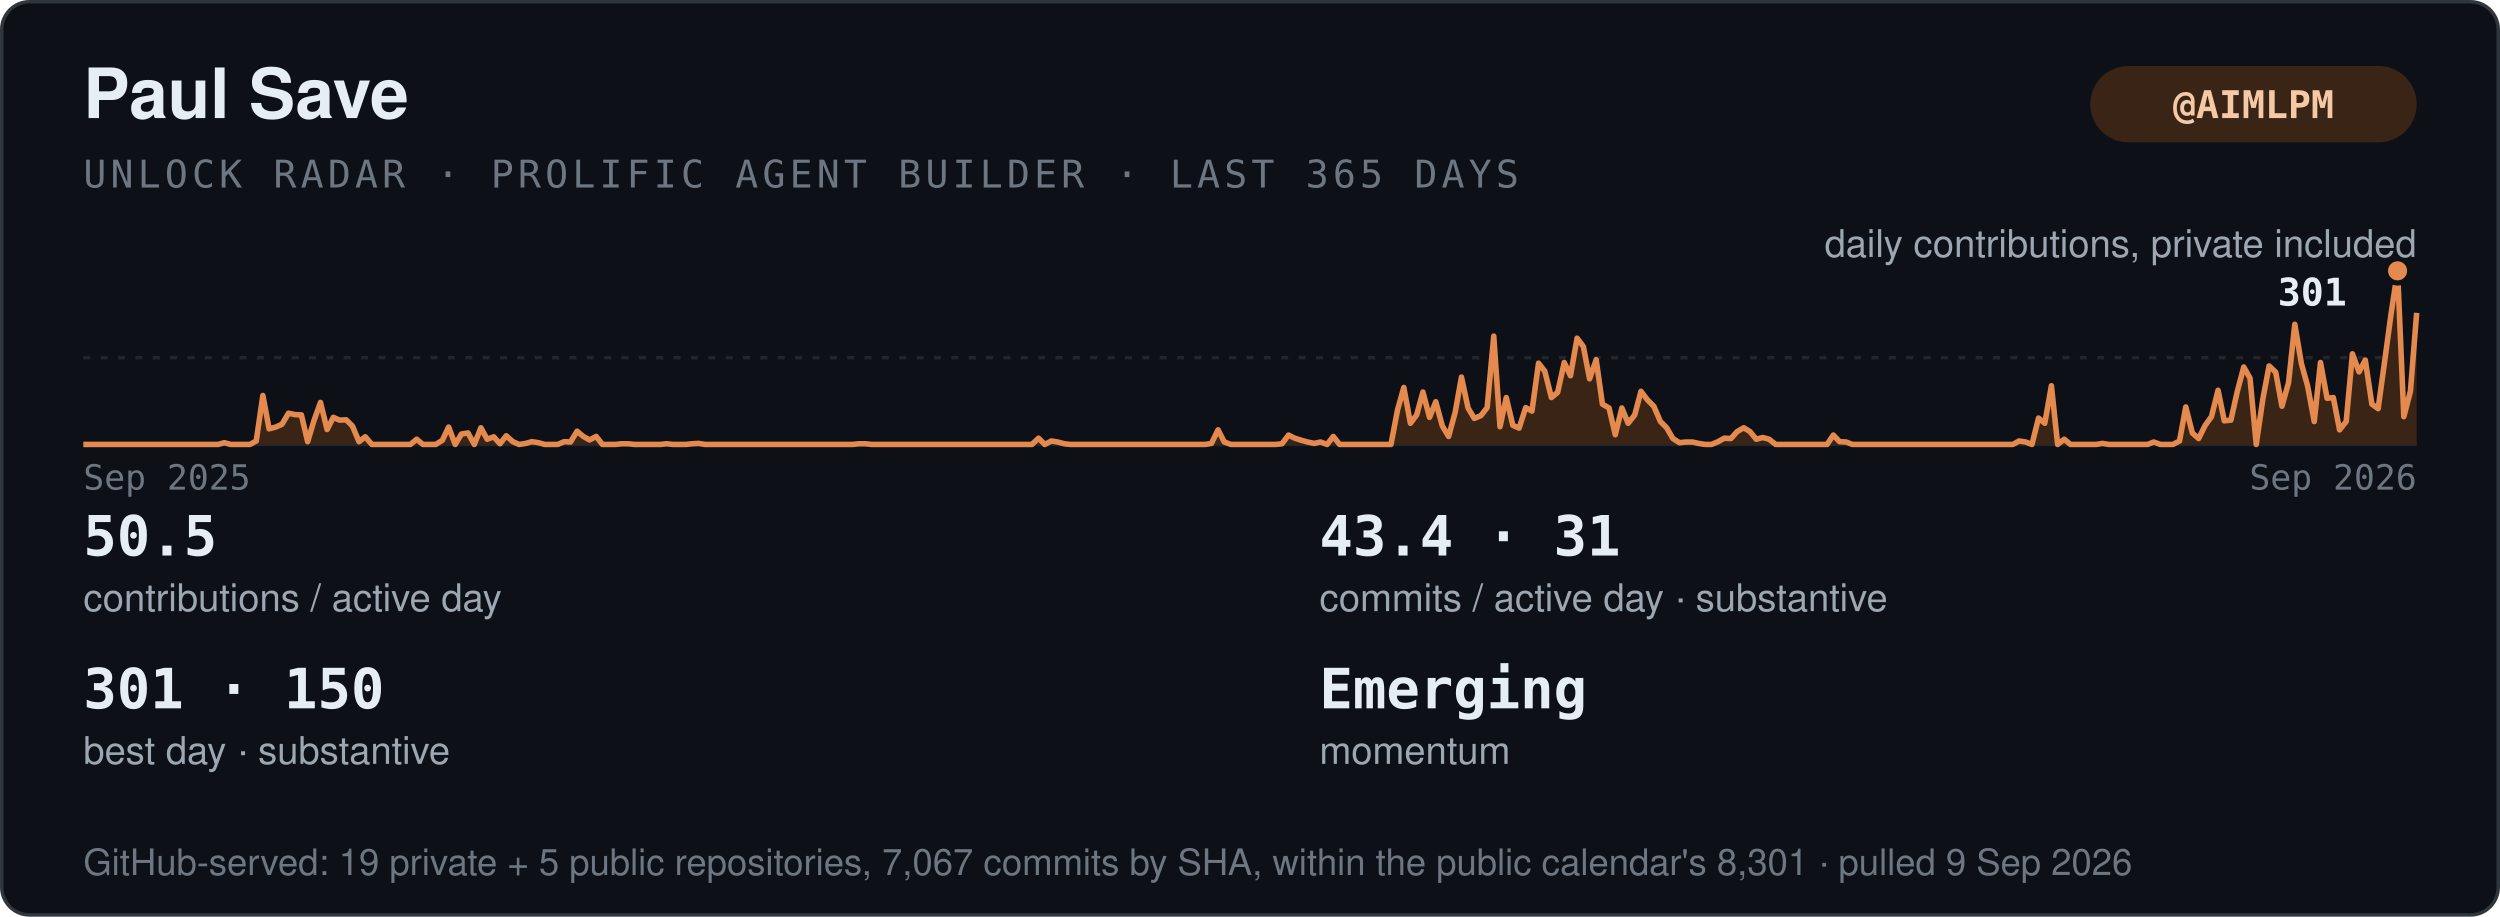
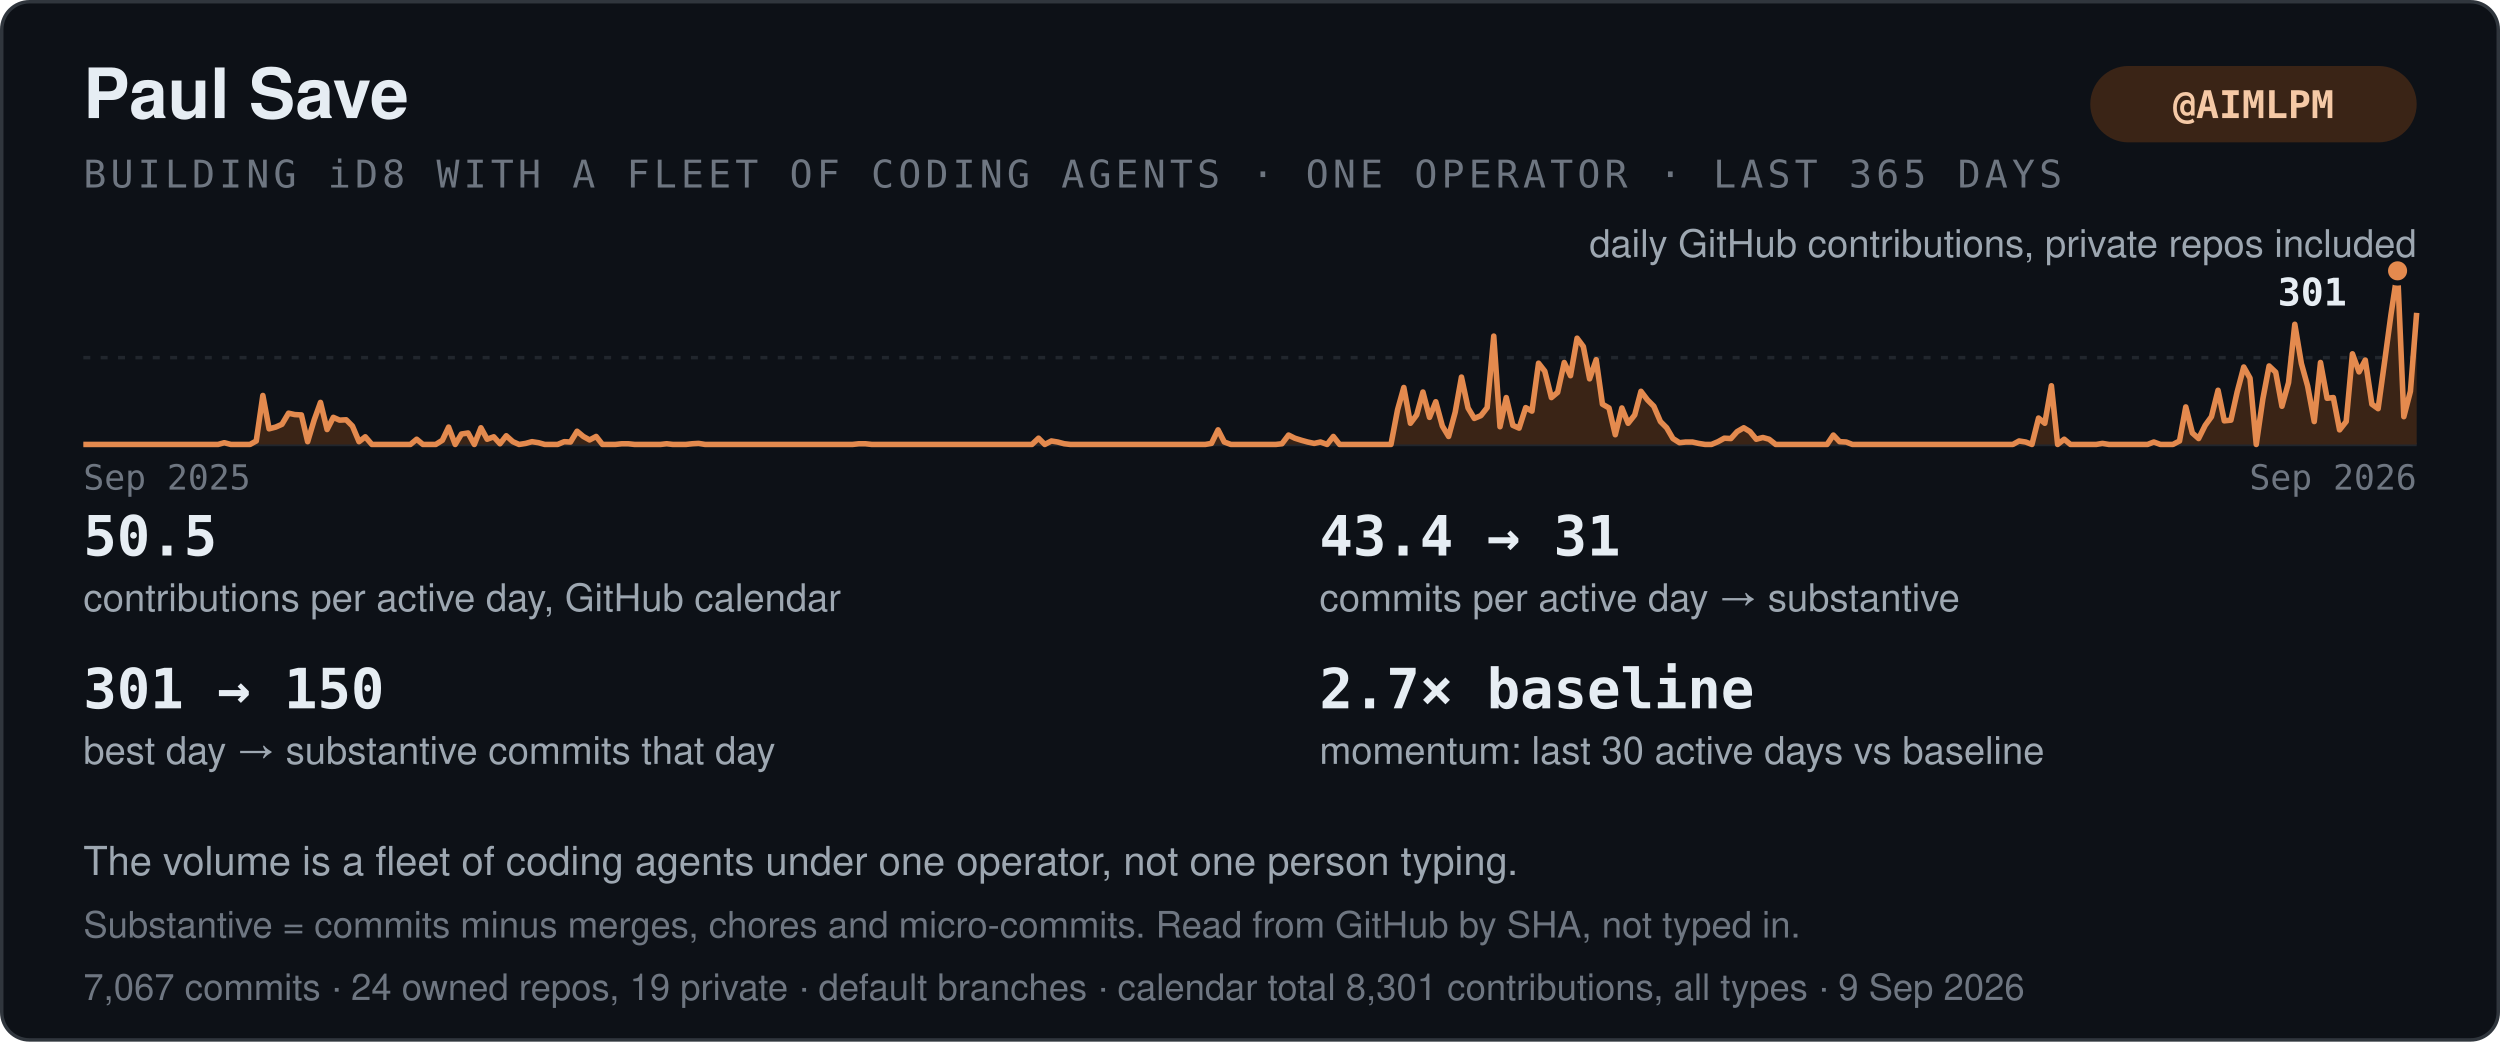
- <svg xmlns="http://www.w3.org/2000/svg" width="720" height="264" viewBox="0 0 720 264" role="img" aria-label="Paul Save: Unlock Radar badge">
-   <rect x="0.5" y="0.5" width="719" height="263" rx="8" fill="#0D1117" stroke="#30363D" />
+ <svg xmlns="http://www.w3.org/2000/svg" width="720" height="300" viewBox="0 0 720 300" role="img" aria-label="Paul Save: Unlock Radar badge">
+   <rect x="0.5" y="0.5" width="719" height="299" rx="8" fill="#0D1117" stroke="#30363D" />
  <text x="24" y="34" font-family="-apple-system, BlinkMacSystemFont, 'Segoe UI', Helvetica, Arial, sans-serif" font-size="20" font-weight="700" fill="#E6EDF3">Paul Save</text>
-   <text x="24" y="54" font-family="ui-monospace, SFMono-Regular, Menlo, Consolas, monospace" font-size="11" letter-spacing="1.2" fill="#6E7681">UNLOCK RADAR · PROLIFIC AGENT BUILDER · LAST 365 DAYS</text>
+   <text x="24" y="54" font-family="ui-monospace, SFMono-Regular, Menlo, Consolas, monospace" font-size="11" letter-spacing="1.2" fill="#6E7681">BUILDING iD8 WITH A FLEET OF CODING AGENTS · ONE OPERATOR · LAST 365 DAYS</text>
  <rect x="602" y="19" width="94" height="22" rx="11" fill="#3A2416" />
  <text x="649" y="34" text-anchor="middle" font-family="ui-monospace, SFMono-Regular, Menlo, Consolas, monospace" font-size="11" font-weight="600" fill="#F5C9A6">@AIMLPM</text>
  <line x1="24" x2="696" y1="128" y2="128" stroke="#21262D" />
  <line x1="24" x2="696" y1="103.0" y2="103.0" stroke="#21262D" stroke-dasharray="2 3" />
  <path d="M24.0,128.0 L25.8,128.0 L27.7,128.0 L29.5,128.0 L31.4,128.0 L33.2,128.0 L35.1,128.0 L36.9,128.0 L38.8,128.0 L40.6,128.0 L42.5,128.0 L44.3,128.0 L46.2,128.0 L48.0,128.0 L49.8,128.0 L51.7,128.0 L53.5,128.0 L55.4,128.0 L57.2,128.0 L59.1,128.0 L60.9,128.0 L62.8,128.0 L64.6,127.5 L66.5,128.0 L68.3,128.0 L70.2,128.0 L72.0,128.0 L73.8,127.0 L75.7,113.9 L77.5,123.5 L79.4,123.0 L81.2,122.2 L83.1,119.0 L84.9,119.4 L86.8,119.5 L88.6,127.2 L90.5,120.9 L92.3,115.9 L94.2,123.7 L96.0,120.2 L97.8,121.0 L99.7,120.9 L101.5,122.7 L103.4,127.2 L105.2,125.8 L107.1,128.0 L108.9,128.0 L110.8,128.0 L112.6,128.0 L114.5,128.0 L116.3,128.0 L118.2,128.0 L120.0,126.5 L121.8,128.0 L123.7,128.0 L125.5,128.0 L127.4,126.8 L129.2,123.0 L131.1,128.0 L132.9,125.0 L134.8,124.7 L136.6,128.0 L138.5,123.2 L140.3,126.5 L142.2,125.8 L144.0,127.8 L145.8,125.5 L147.7,127.2 L149.5,128.0 L151.4,127.7 L153.2,127.2 L155.1,127.5 L156.9,128.0 L158.8,128.0 L160.6,128.0 L162.5,127.2 L164.3,127.3 L166.2,124.2 L168.0,125.7 L169.8,126.7 L171.7,125.7 L173.5,128.0 L175.4,128.0 L177.2,128.0 L179.1,127.8 L180.9,127.8 L182.8,128.0 L184.6,128.0 L186.5,128.0 L188.3,128.0 L190.2,128.0 L192.0,127.8 L193.8,128.0 L195.7,128.0 L197.5,128.0 L199.4,127.8 L201.2,127.7 L203.1,128.0 L204.9,128.0 L206.8,128.0 L208.6,128.0 L210.5,128.0 L212.3,128.0 L214.2,128.0 L216.0,128.0 L217.8,128.0 L219.7,128.0 L221.5,128.0 L223.4,128.0 L225.2,128.0 L227.1,128.0 L228.9,128.0 L230.8,128.0 L232.6,128.0 L234.5,128.0 L236.3,128.0 L238.2,128.0 L240.0,128.0 L241.8,128.0 L243.7,128.0 L245.5,128.0 L247.4,127.8 L249.2,127.8 L251.1,128.0 L252.9,128.0 L254.8,128.0 L256.6,128.0 L258.5,128.0 L260.3,128.0 L262.2,128.0 L264.0,128.0 L265.8,128.0 L267.7,128.0 L269.5,128.0 L271.4,128.0 L273.2,128.0 L275.1,128.0 L276.9,128.0 L278.8,128.0 L280.6,128.0 L282.5,128.0 L284.3,128.0 L286.2,128.0 L288.0,128.0 L289.8,128.0 L291.7,128.0 L293.5,128.0 L295.4,128.0 L297.2,128.0 L299.1,126.2 L300.9,128.0 L302.8,127.0 L304.6,127.3 L306.5,127.8 L308.3,128.0 L310.2,128.0 L312.0,128.0 L313.8,128.0 L315.7,128.0 L317.5,128.0 L319.4,128.0 L321.2,128.0 L323.1,128.0 L324.9,128.0 L326.8,128.0 L328.6,128.0 L330.5,128.0 L332.3,128.0 L334.2,128.0 L336.0,128.0 L337.8,128.0 L339.7,128.0 L341.5,128.0 L343.4,128.0 L345.2,128.0 L347.1,128.0 L348.9,127.7 L350.8,123.8 L352.6,127.3 L354.5,128.0 L356.3,128.0 L358.2,128.0 L360.0,128.0 L361.8,128.0 L363.7,128.0 L365.5,128.0 L367.4,128.0 L369.2,127.8 L371.1,125.3 L372.9,126.2 L374.8,126.8 L376.6,127.3 L378.5,127.7 L380.3,127.3 L382.2,128.0 L384.0,125.7 L385.8,128.0 L387.7,128.0 L389.5,128.0 L391.4,128.0 L393.2,128.0 L395.1,128.0 L396.9,128.0 L398.8,128.0 L400.6,128.0 L402.5,118.0 L404.3,111.6 L406.2,121.9 L408.0,119.5 L409.8,112.9 L411.7,120.2 L413.5,115.7 L415.4,122.7 L417.2,125.7 L419.1,118.7 L420.9,108.6 L422.8,117.5 L424.6,120.5 L426.5,119.7 L428.3,117.4 L430.2,96.8 L432.0,122.9 L433.8,114.5 L435.7,122.5 L437.5,123.3 L439.4,117.4 L441.2,118.4 L443.1,104.6 L444.9,106.9 L446.8,114.5 L448.6,113.0 L450.5,104.4 L452.3,108.2 L454.2,97.4 L456.0,99.8 L457.8,109.1 L459.7,103.6 L461.5,116.4 L463.4,117.5 L465.2,125.2 L467.1,117.5 L468.9,121.9 L470.8,119.5 L472.6,112.7 L474.5,115.2 L476.3,117.0 L478.2,121.4 L480.0,123.2 L481.8,126.3 L483.7,127.5 L485.5,127.3 L487.4,127.3 L489.2,127.7 L491.1,128.0 L492.9,128.0 L494.8,127.2 L496.6,126.2 L498.5,126.3 L500.3,124.3 L502.2,123.2 L504.0,124.3 L505.8,126.5 L507.7,126.0 L509.5,126.5 L511.4,128.0 L513.2,128.0 L515.1,128.0 L516.9,128.0 L518.8,128.0 L520.6,128.0 L522.5,128.0 L524.3,128.0 L526.2,128.0 L528.0,125.3 L529.8,127.2 L531.7,127.3 L533.5,128.0 L535.4,128.0 L537.2,128.0 L539.1,128.0 L540.9,128.0 L542.8,128.0 L544.6,128.0 L546.5,128.0 L548.3,128.0 L550.2,128.0 L552.0,128.0 L553.8,128.0 L555.7,128.0 L557.5,128.0 L559.4,128.0 L561.2,128.0 L563.1,128.0 L564.9,128.0 L566.8,128.0 L568.6,128.0 L570.5,128.0 L572.3,128.0 L574.2,128.0 L576.0,128.0 L577.8,128.0 L579.7,128.0 L581.5,127.0 L583.4,127.3 L585.2,128.0 L587.1,120.4 L588.9,121.9 L590.8,111.1 L592.6,128.0 L594.5,126.5 L596.3,128.0 L598.2,128.0 L600.0,128.0 L601.8,128.0 L603.7,128.0 L605.5,127.7 L607.4,128.0 L609.2,128.0 L611.1,128.0 L612.9,128.0 L614.8,128.0 L616.6,128.0 L618.5,128.0 L620.3,127.3 L622.2,128.0 L624.0,128.0 L625.8,128.0 L627.7,127.0 L629.5,117.2 L631.4,124.7 L633.2,126.3 L635.1,122.5 L636.9,120.0 L638.8,112.4 L640.6,121.2 L642.5,121.0 L644.3,112.9 L646.2,105.7 L648.0,108.9 L649.8,128.0 L651.7,114.9 L653.5,105.4 L655.4,107.2 L657.2,117.0 L659.1,110.2 L660.9,93.4 L662.8,104.7 L664.6,111.2 L666.5,121.4 L668.3,104.4 L670.2,114.7 L672.0,114.5 L673.8,123.8 L675.7,121.4 L677.5,101.9 L679.4,107.1 L681.2,103.7 L683.1,116.4 L684.9,117.7 L686.8,103.9 L688.6,90.6 L690.5,78.0 L692.3,120.0 L694.2,112.7 L696.0,90.1 L696.0,128 L24,128 Z" fill="#3A2416" />
  <path d="M24.0,128.0 L25.8,128.0 L27.7,128.0 L29.5,128.0 L31.4,128.0 L33.2,128.0 L35.1,128.0 L36.9,128.0 L38.8,128.0 L40.6,128.0 L42.5,128.0 L44.3,128.0 L46.2,128.0 L48.0,128.0 L49.8,128.0 L51.7,128.0 L53.5,128.0 L55.4,128.0 L57.2,128.0 L59.1,128.0 L60.9,128.0 L62.8,128.0 L64.6,127.5 L66.5,128.0 L68.3,128.0 L70.2,128.0 L72.0,128.0 L73.8,127.0 L75.7,113.9 L77.5,123.5 L79.4,123.0 L81.2,122.2 L83.1,119.0 L84.9,119.4 L86.8,119.5 L88.6,127.2 L90.5,120.9 L92.3,115.9 L94.2,123.7 L96.0,120.2 L97.8,121.0 L99.7,120.9 L101.5,122.7 L103.4,127.2 L105.2,125.8 L107.1,128.0 L108.9,128.0 L110.8,128.0 L112.6,128.0 L114.5,128.0 L116.3,128.0 L118.2,128.0 L120.0,126.5 L121.8,128.0 L123.7,128.0 L125.5,128.0 L127.4,126.8 L129.2,123.0 L131.1,128.0 L132.9,125.0 L134.8,124.7 L136.6,128.0 L138.5,123.2 L140.3,126.5 L142.2,125.8 L144.0,127.8 L145.8,125.5 L147.7,127.2 L149.5,128.0 L151.4,127.7 L153.2,127.2 L155.1,127.5 L156.9,128.0 L158.8,128.0 L160.6,128.0 L162.5,127.2 L164.3,127.3 L166.2,124.2 L168.0,125.7 L169.8,126.7 L171.7,125.7 L173.5,128.0 L175.4,128.0 L177.2,128.0 L179.1,127.8 L180.9,127.8 L182.8,128.0 L184.6,128.0 L186.5,128.0 L188.3,128.0 L190.2,128.0 L192.0,127.8 L193.8,128.0 L195.7,128.0 L197.5,128.0 L199.4,127.8 L201.2,127.7 L203.1,128.0 L204.9,128.0 L206.8,128.0 L208.6,128.0 L210.5,128.0 L212.3,128.0 L214.2,128.0 L216.0,128.0 L217.8,128.0 L219.7,128.0 L221.5,128.0 L223.4,128.0 L225.2,128.0 L227.1,128.0 L228.9,128.0 L230.8,128.0 L232.6,128.0 L234.5,128.0 L236.3,128.0 L238.2,128.0 L240.0,128.0 L241.8,128.0 L243.7,128.0 L245.5,128.0 L247.4,127.8 L249.2,127.8 L251.1,128.0 L252.9,128.0 L254.8,128.0 L256.6,128.0 L258.5,128.0 L260.3,128.0 L262.2,128.0 L264.0,128.0 L265.8,128.0 L267.7,128.0 L269.5,128.0 L271.4,128.0 L273.2,128.0 L275.1,128.0 L276.9,128.0 L278.8,128.0 L280.6,128.0 L282.5,128.0 L284.3,128.0 L286.2,128.0 L288.0,128.0 L289.8,128.0 L291.7,128.0 L293.5,128.0 L295.4,128.0 L297.2,128.0 L299.1,126.2 L300.9,128.0 L302.8,127.0 L304.6,127.3 L306.5,127.8 L308.3,128.0 L310.2,128.0 L312.0,128.0 L313.8,128.0 L315.7,128.0 L317.5,128.0 L319.4,128.0 L321.2,128.0 L323.1,128.0 L324.9,128.0 L326.8,128.0 L328.6,128.0 L330.5,128.0 L332.3,128.0 L334.2,128.0 L336.0,128.0 L337.8,128.0 L339.7,128.0 L341.5,128.0 L343.4,128.0 L345.2,128.0 L347.1,128.0 L348.9,127.7 L350.8,123.8 L352.6,127.3 L354.5,128.0 L356.3,128.0 L358.2,128.0 L360.0,128.0 L361.8,128.0 L363.7,128.0 L365.5,128.0 L367.4,128.0 L369.2,127.8 L371.1,125.3 L372.9,126.2 L374.8,126.8 L376.6,127.3 L378.5,127.7 L380.3,127.3 L382.2,128.0 L384.0,125.7 L385.8,128.0 L387.7,128.0 L389.5,128.0 L391.4,128.0 L393.2,128.0 L395.1,128.0 L396.9,128.0 L398.8,128.0 L400.6,128.0 L402.5,118.0 L404.3,111.6 L406.2,121.9 L408.0,119.5 L409.8,112.9 L411.7,120.2 L413.5,115.7 L415.4,122.7 L417.2,125.7 L419.1,118.7 L420.9,108.6 L422.8,117.5 L424.6,120.5 L426.5,119.7 L428.3,117.4 L430.2,96.8 L432.0,122.9 L433.8,114.5 L435.7,122.5 L437.5,123.3 L439.4,117.4 L441.2,118.4 L443.1,104.6 L444.9,106.9 L446.8,114.5 L448.6,113.0 L450.5,104.4 L452.3,108.2 L454.2,97.4 L456.0,99.8 L457.8,109.1 L459.7,103.6 L461.5,116.4 L463.4,117.5 L465.2,125.2 L467.1,117.5 L468.9,121.9 L470.8,119.5 L472.6,112.7 L474.5,115.2 L476.3,117.0 L478.2,121.4 L480.0,123.2 L481.8,126.3 L483.7,127.5 L485.5,127.3 L487.4,127.3 L489.2,127.7 L491.1,128.0 L492.9,128.0 L494.8,127.2 L496.6,126.2 L498.5,126.3 L500.3,124.3 L502.2,123.2 L504.0,124.3 L505.8,126.5 L507.7,126.0 L509.5,126.5 L511.4,128.0 L513.2,128.0 L515.1,128.0 L516.9,128.0 L518.8,128.0 L520.6,128.0 L522.5,128.0 L524.3,128.0 L526.2,128.0 L528.0,125.3 L529.8,127.2 L531.7,127.3 L533.5,128.0 L535.4,128.0 L537.2,128.0 L539.1,128.0 L540.9,128.0 L542.8,128.0 L544.6,128.0 L546.5,128.0 L548.3,128.0 L550.2,128.0 L552.0,128.0 L553.8,128.0 L555.7,128.0 L557.5,128.0 L559.4,128.0 L561.2,128.0 L563.1,128.0 L564.9,128.0 L566.8,128.0 L568.6,128.0 L570.5,128.0 L572.3,128.0 L574.2,128.0 L576.0,128.0 L577.8,128.0 L579.7,128.0 L581.5,127.0 L583.4,127.3 L585.2,128.0 L587.1,120.4 L588.9,121.9 L590.8,111.1 L592.6,128.0 L594.5,126.5 L596.3,128.0 L598.2,128.0 L600.0,128.0 L601.8,128.0 L603.7,128.0 L605.5,127.7 L607.4,128.0 L609.2,128.0 L611.1,128.0 L612.9,128.0 L614.8,128.0 L616.6,128.0 L618.5,128.0 L620.3,127.3 L622.2,128.0 L624.0,128.0 L625.8,128.0 L627.7,127.0 L629.5,117.2 L631.4,124.7 L633.2,126.3 L635.1,122.5 L636.9,120.0 L638.8,112.4 L640.6,121.2 L642.5,121.0 L644.3,112.9 L646.2,105.7 L648.0,108.9 L649.8,128.0 L651.7,114.9 L653.5,105.4 L655.4,107.2 L657.2,117.0 L659.1,110.2 L660.9,93.4 L662.8,104.7 L664.6,111.2 L666.5,121.4 L668.3,104.4 L670.2,114.7 L672.0,114.5 L673.8,123.8 L675.7,121.4 L677.5,101.9 L679.4,107.1 L681.2,103.7 L683.1,116.4 L684.9,117.7 L686.8,103.9 L688.6,90.6 L690.5,78.0 L692.3,120.0 L694.2,112.7 L696.0,90.1" fill="none" stroke="#E48A4E" stroke-width="1.6" stroke-linejoin="round" />
  <circle cx="690.5" cy="78.0" r="3.5" fill="#E48A4E" stroke="#0D1117" stroke-width="1.5" />
  <text x="656.0" y="88.0" font-family="ui-monospace, SFMono-Regular, Menlo, Consolas, monospace" font-size="11" font-weight="600" fill="#E6EDF3">301</text>
  <text x="24" y="141" font-family="ui-monospace, SFMono-Regular, Menlo, Consolas, monospace" font-size="10" fill="#6E7681">Sep 2025</text>
  <text x="696" y="141" text-anchor="end" font-family="ui-monospace, SFMono-Regular, Menlo, Consolas, monospace" font-size="10" fill="#6E7681">Sep 2026</text>
-   <text x="696" y="74" text-anchor="end" font-family="-apple-system, BlinkMacSystemFont, 'Segoe UI', Helvetica, Arial, sans-serif" font-size="11" fill="#9DA7B1">daily contributions, private included</text>
+   <text x="696" y="74" text-anchor="end" font-family="-apple-system, BlinkMacSystemFont, 'Segoe UI', Helvetica, Arial, sans-serif" font-size="11" fill="#9DA7B1">daily GitHub contributions, private repos included</text>
  <text x="24" y="160" font-family="ui-monospace, SFMono-Regular, Menlo, Consolas, monospace" font-size="16" font-weight="600" fill="#E6EDF3">50.5</text>
-   <text x="24" y="176" font-family="-apple-system, BlinkMacSystemFont, 'Segoe UI', Helvetica, Arial, sans-serif" font-size="11" fill="#9DA7B1">contributions / active day</text>
-   <text x="380" y="160" font-family="ui-monospace, SFMono-Regular, Menlo, Consolas, monospace" font-size="16" font-weight="600" fill="#E6EDF3">43.4 · 31</text>
-   <text x="380" y="176" font-family="-apple-system, BlinkMacSystemFont, 'Segoe UI', Helvetica, Arial, sans-serif" font-size="11" fill="#9DA7B1">commits / active day · substantive</text>
-   <text x="24" y="204" font-family="ui-monospace, SFMono-Regular, Menlo, Consolas, monospace" font-size="16" font-weight="600" fill="#E6EDF3">301 · 150</text>
-   <text x="24" y="220" font-family="-apple-system, BlinkMacSystemFont, 'Segoe UI', Helvetica, Arial, sans-serif" font-size="11" fill="#9DA7B1">best day · substantive</text>
-   <text x="380" y="204" font-family="ui-monospace, SFMono-Regular, Menlo, Consolas, monospace" font-size="16" font-weight="600" fill="#E6EDF3">Emerging</text>
-   <text x="380" y="220" font-family="-apple-system, BlinkMacSystemFont, 'Segoe UI', Helvetica, Arial, sans-serif" font-size="11" fill="#9DA7B1">momentum</text>
-   <text x="24" y="252" font-family="-apple-system, BlinkMacSystemFont, 'Segoe UI', Helvetica, Arial, sans-serif" font-size="10.5" fill="#6E7681">GitHub-served: 19 private + 5 public repositories, 7,067 commits by SHA, within the public calendar's 8,301 · pulled 9 Sep 2026</text>
+   <text x="24" y="176" font-family="-apple-system, BlinkMacSystemFont, 'Segoe UI', Helvetica, Arial, sans-serif" font-size="11" fill="#9DA7B1">contributions per active day, GitHub calendar</text>
+   <text x="380" y="160" font-family="ui-monospace, SFMono-Regular, Menlo, Consolas, monospace" font-size="16" font-weight="600" fill="#E6EDF3">43.4 → 31</text>
+   <text x="380" y="176" font-family="-apple-system, BlinkMacSystemFont, 'Segoe UI', Helvetica, Arial, sans-serif" font-size="11" fill="#9DA7B1">commits per active day → substantive</text>
+   <text x="24" y="204" font-family="ui-monospace, SFMono-Regular, Menlo, Consolas, monospace" font-size="16" font-weight="600" fill="#E6EDF3">301 → 150</text>
+   <text x="24" y="220" font-family="-apple-system, BlinkMacSystemFont, 'Segoe UI', Helvetica, Arial, sans-serif" font-size="11" fill="#9DA7B1">best day → substantive commits that day</text>
+   <text x="380" y="204" font-family="ui-monospace, SFMono-Regular, Menlo, Consolas, monospace" font-size="16" font-weight="600" fill="#E6EDF3">2.7× baseline</text>
+   <text x="380" y="220" font-family="-apple-system, BlinkMacSystemFont, 'Segoe UI', Helvetica, Arial, sans-serif" font-size="11" fill="#9DA7B1">momentum: last 30 active days vs baseline</text>
+   <text x="24" y="252" font-family="-apple-system, BlinkMacSystemFont, 'Segoe UI', Helvetica, Arial, sans-serif" font-size="11.5" fill="#9DA7B1">The volume is a fleet of coding agents under one operator, not one person typing.</text>
+   <text x="24" y="270" font-family="-apple-system, BlinkMacSystemFont, 'Segoe UI', Helvetica, Arial, sans-serif" font-size="10.5" fill="#6E7681">Substantive = commits minus merges, chores and micro-commits. Read from GitHub by SHA, not typed in.</text>
+   <text x="24" y="288" font-family="-apple-system, BlinkMacSystemFont, 'Segoe UI', Helvetica, Arial, sans-serif" font-size="10.5" fill="#6E7681">7,067 commits · 24 owned repos, 19 private · default branches · calendar total 8,301 contributions, all types · 9 Sep 2026</text>
</svg>
